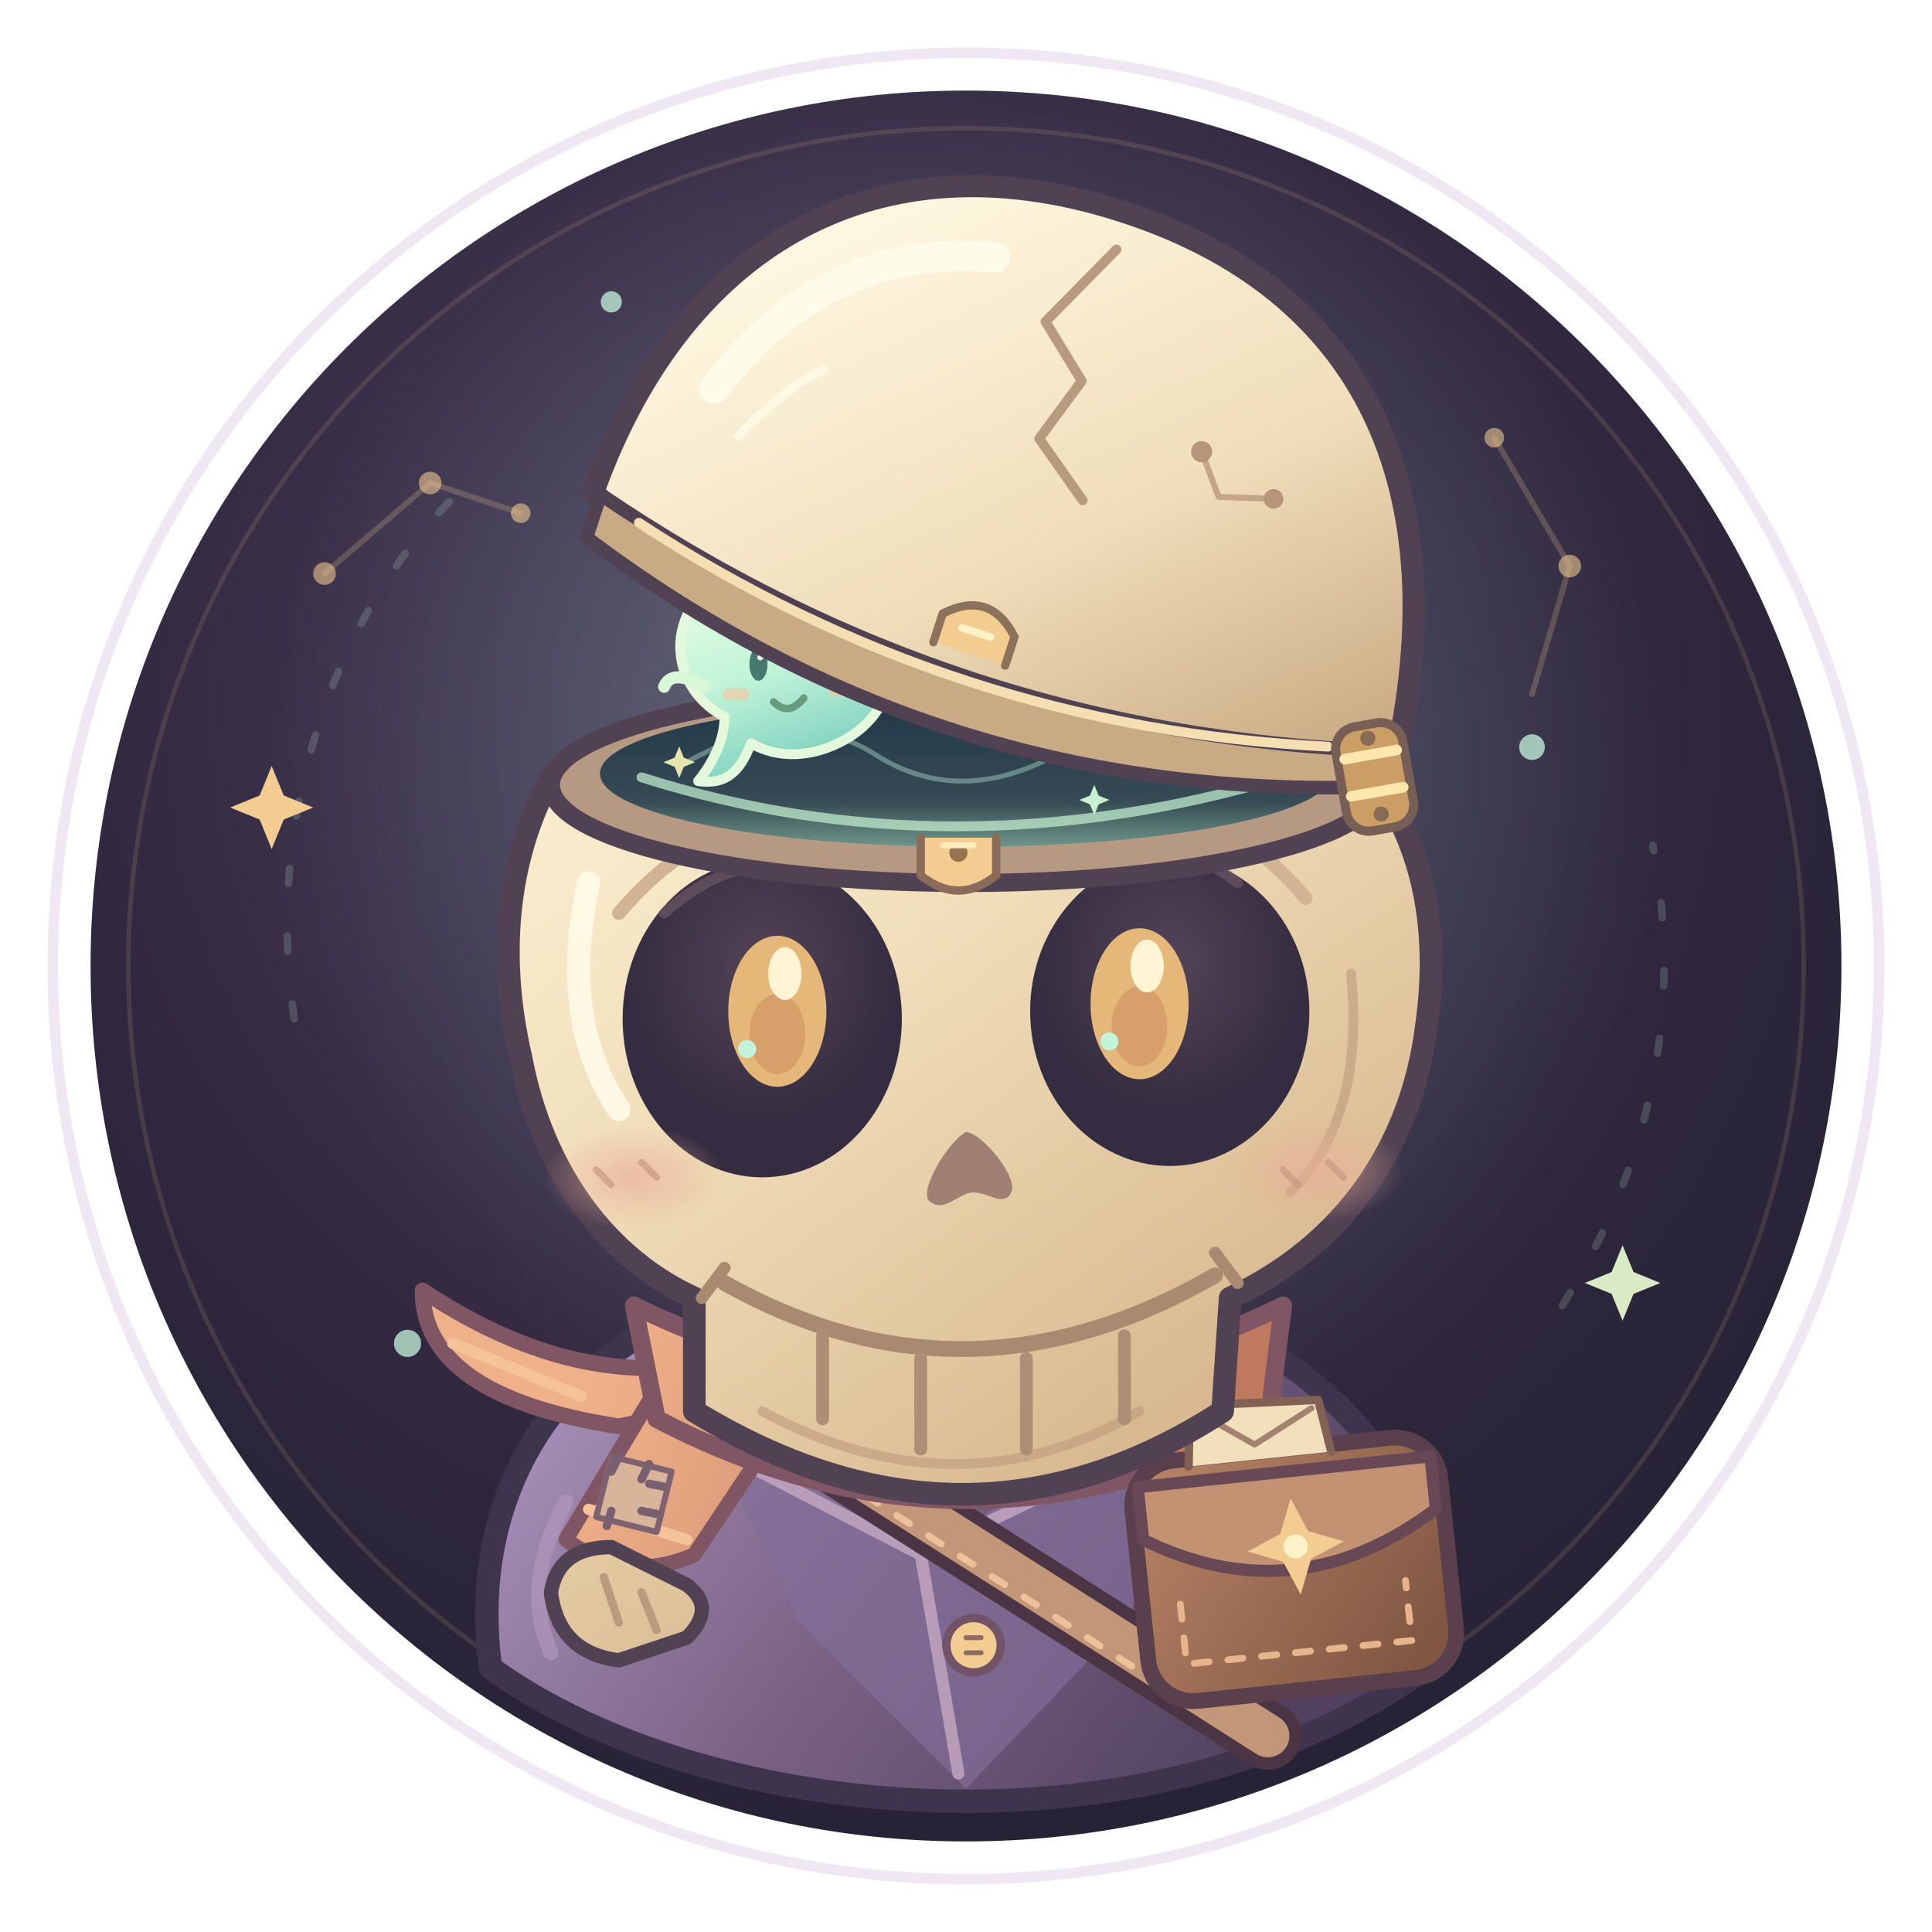
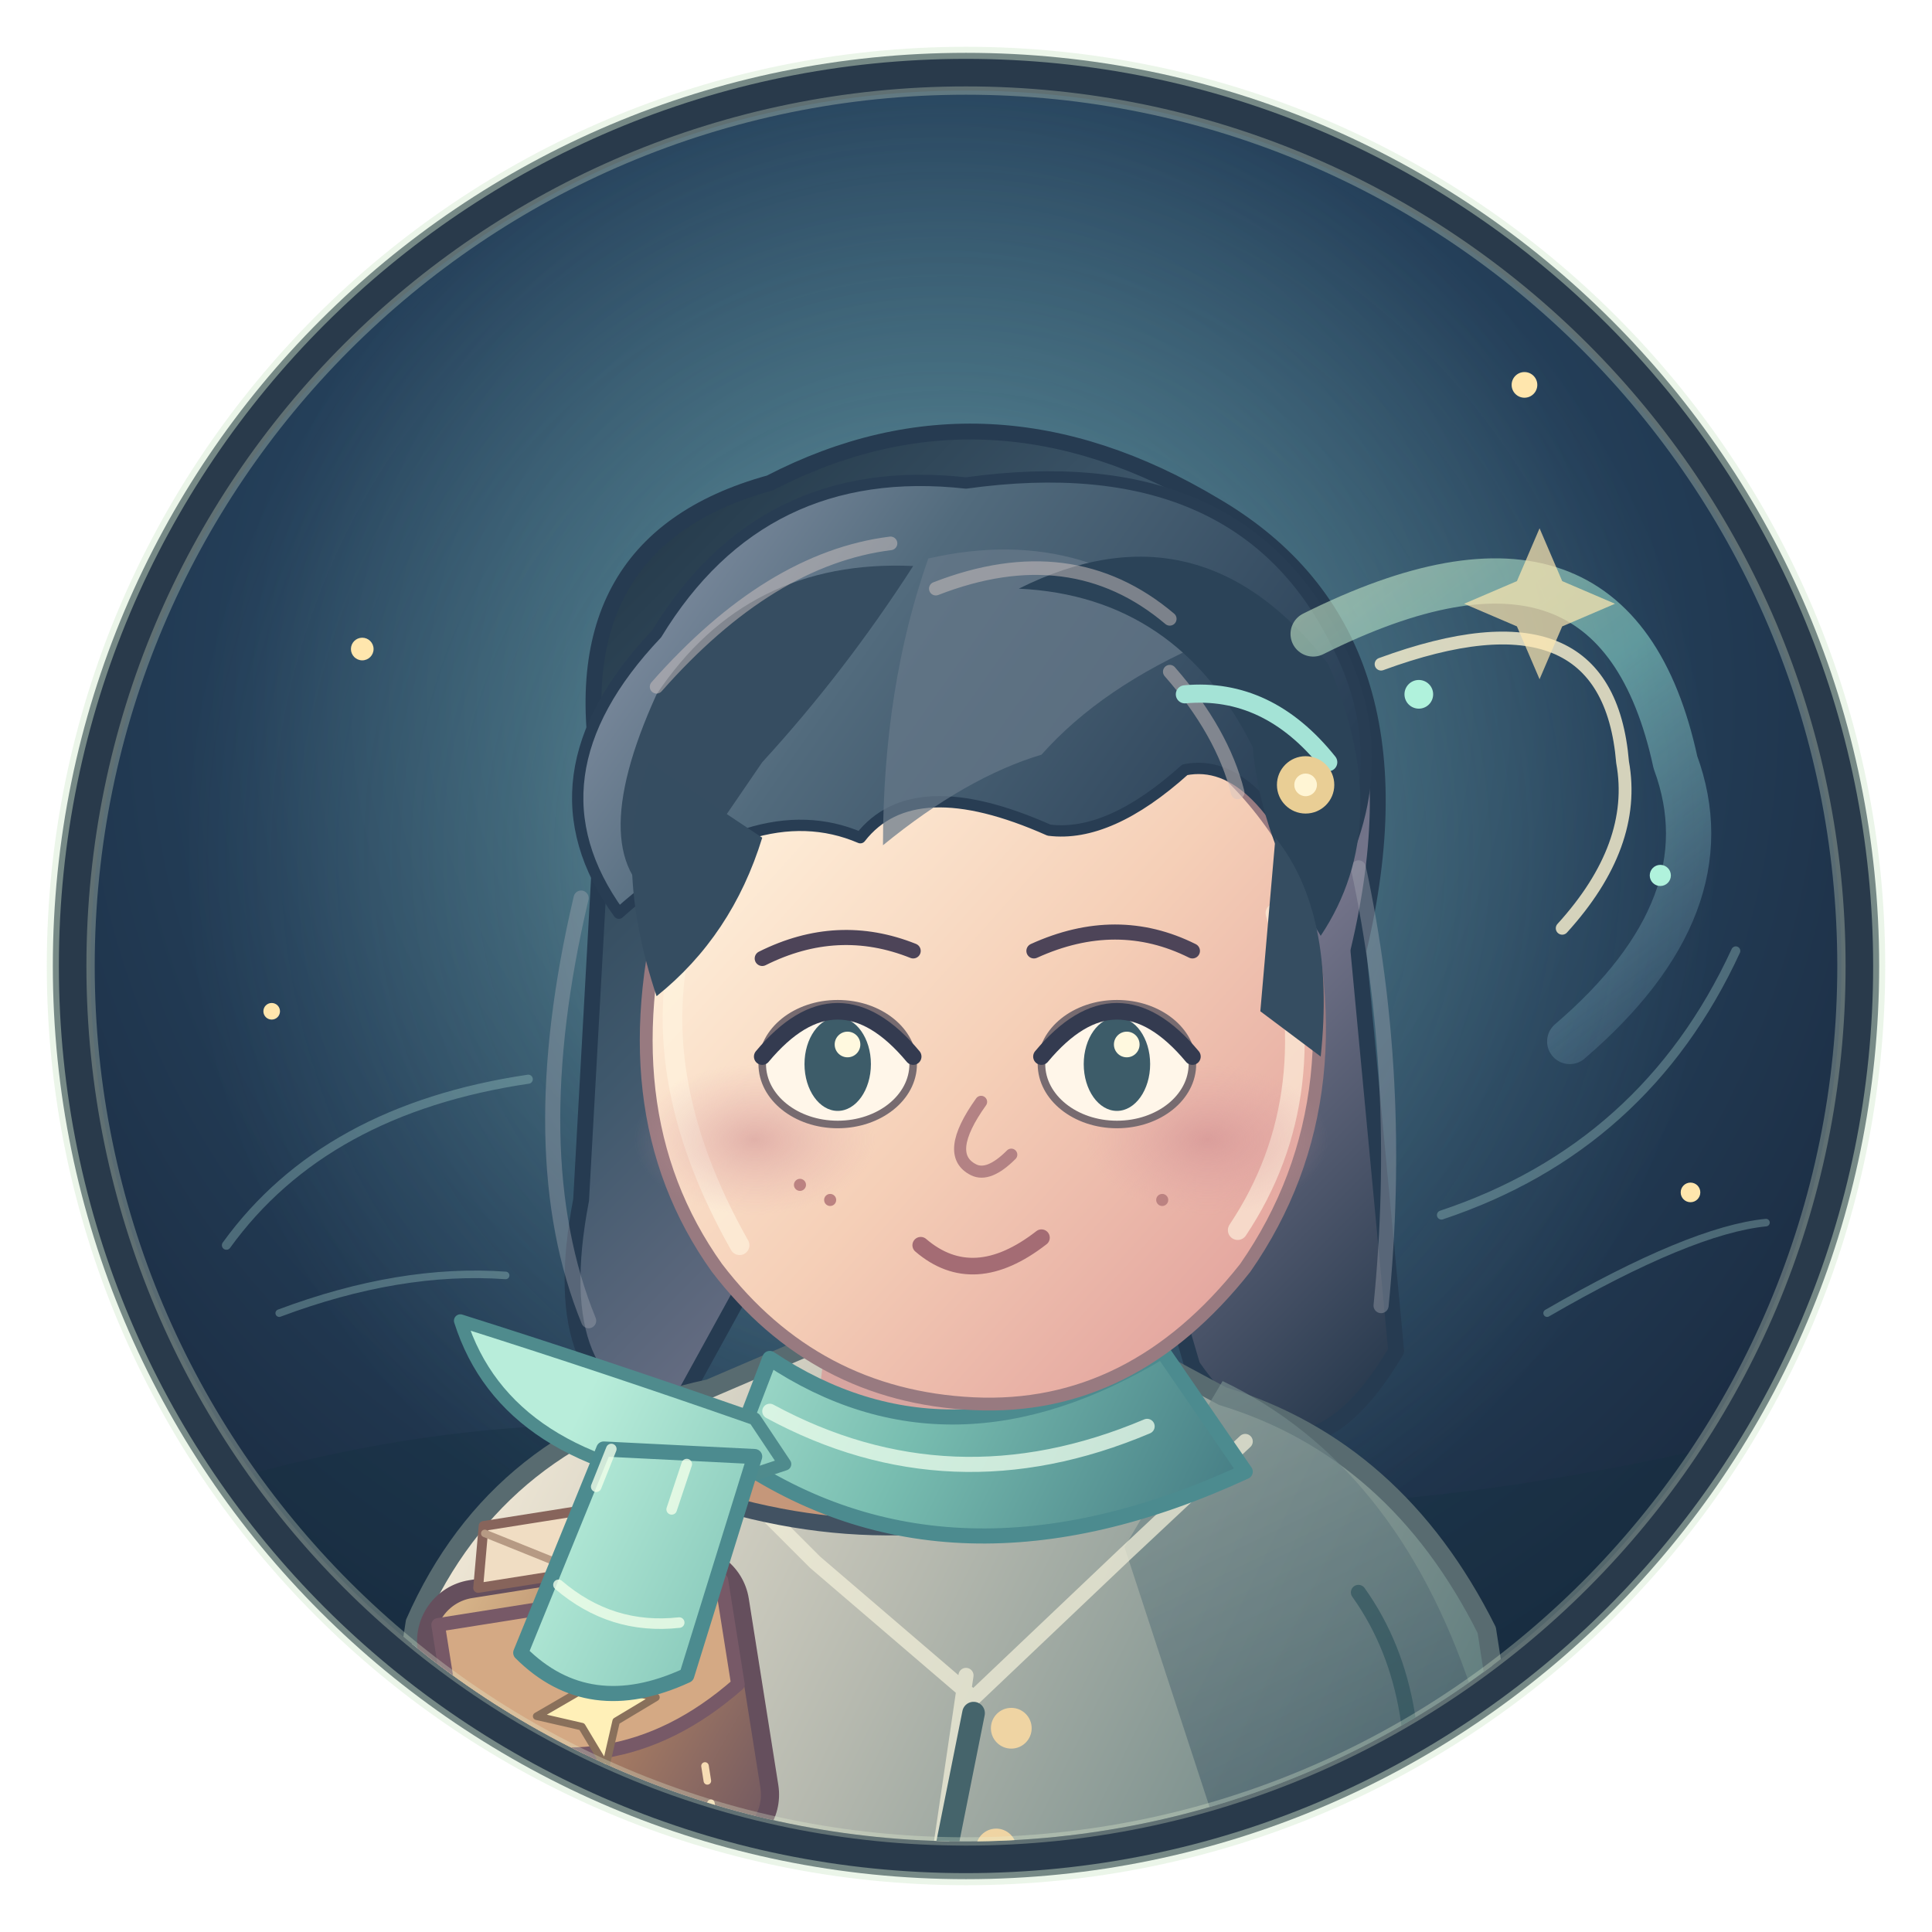
- <svg xmlns="http://www.w3.org/2000/svg" viewBox="0 0 256 256" width="256" height="256" fill="none" role="img" aria-labelledby="title desc">
+ <svg xmlns="http://www.w3.org/2000/svg" width="256" height="256" viewBox="0 0 256 256" role="img" aria-labelledby="title desc">
  <defs>
-     <radialGradient id="bg" cx=".44" cy=".35" r=".8">
-       <stop stop-color="#554363" />
-       <stop offset=".57" stop-color="#30283e" />
-       <stop offset="1" stop-color="#201f30" />
+     <radialGradient id="bg" cx=".48" cy=".35" r=".74">
+       <stop stop-color="#48768a" />
+       <stop offset=".53" stop-color="#243f59" />
+       <stop offset="1" stop-color="#172337" />
    </radialGradient>
    <radialGradient id="aura">
-       <stop stop-color="#b6f4d5" stop-opacity=".28" />
-       <stop offset=".6" stop-color="#8bdecc" stop-opacity=".12" />
-       <stop offset="1" stop-color="#8bdecc" stop-opacity="0" />
+       <stop stop-color="#d3f6df" stop-opacity=".43" />
+       <stop offset=".57" stop-color="#a4e4d7" stop-opacity=".14" />
+       <stop offset="1" stop-color="#b8f4ed" stop-opacity="0" />
    </radialGradient>
-     <linearGradient id="bone" x1="78" y1="66" x2="166" y2="186" gradientUnits="userSpaceOnUse">
-       <stop stop-color="#fff6dc" />
-       <stop offset=".48" stop-color="#f1dfbb" />
-       <stop offset="1" stop-color="#d6b68d" />
+     <linearGradient id="hair" x1="72" y1="74" x2="184" y2="185" gradientUnits="userSpaceOnUse">
+       <stop stop-color="#223747" />
+       <stop offset=".35" stop-color="#3f586c" />
+       <stop offset=".67" stop-color="#74748a" />
+       <stop offset="1" stop-color="#26384c" />
    </linearGradient>
-     <linearGradient id="capBone" x1="102" y1="43" x2="164" y2="110" gradientUnits="userSpaceOnUse">
-       <stop stop-color="#fff8e2" />
-       <stop offset=".58" stop-color="#f0ddba" />
-       <stop offset="1" stop-color="#cbae87" />
+     <linearGradient id="fringe" x1="90" y1="67" x2="164" y2="119" gradientUnits="userSpaceOnUse">
+       <stop stop-color="#808da0" />
+       <stop offset=".34" stop-color="#526b7d" />
+       <stop offset="1" stop-color="#293f56" />
    </linearGradient>
-     <linearGradient id="coat" x1="84" y1="176" x2="165" y2="236" gradientUnits="userSpaceOnUse">
-       <stop stop-color="#a18bb2" />
-       <stop offset=".47" stop-color="#796183" />
-       <stop offset="1" stop-color="#51415f" />
+     <linearGradient id="skin" x1="90" y1="111" x2="176" y2="188" gradientUnits="userSpaceOnUse">
+       <stop stop-color="#fff1dc" />
+       <stop offset=".44" stop-color="#f5cfb7" />
+       <stop offset=".8" stop-color="#e5a9a1" />
+       <stop offset="1" stop-color="#b68484" />
    </linearGradient>
-     <linearGradient id="scarf" x1="82" y1="173" x2="149" y2="198" gradientUnits="userSpaceOnUse">
-       <stop stop-color="#efb18a" />
-       <stop offset="1" stop-color="#bf795f" />
+     <radialGradient id="cheek">
+       <stop stop-color="#c9858d" stop-opacity=".48" />
+       <stop offset="1" stop-color="#db9da7" stop-opacity="0" />
+     </radialGradient>
+     <linearGradient id="coat" x1="63" y1="190" x2="193" y2="254" gradientUnits="userSpaceOnUse">
+       <stop stop-color="#f2e9d7" />
+       <stop offset=".42" stop-color="#b6b9af" />
+       <stop offset="1" stop-color="#577779" />
    </linearGradient>
-     <linearGradient id="bag" x1="152" y1="194" x2="186" y2="222" gradientUnits="userSpaceOnUse">
-       <stop stop-color="#b78366" />
-       <stop offset="1" stop-color="#815743" />
+     <linearGradient id="coatShade" x1="147" y1="189" x2="178" y2="253" gradientUnits="userSpaceOnUse">
+       <stop stop-color="#7b9190" />
+       <stop offset="1" stop-color="#395261" />
    </linearGradient>
-     <radialGradient id="socket" cx=".5" cy=".34">
-       <stop stop-color="#544356" />
-       <stop offset="1" stop-color="#342c40" />
-     </radialGradient>
-     <linearGradient id="soul" x1="110" y1="36" x2="152" y2="206" gradientUnits="userSpaceOnUse">
-       <stop stop-color="#f2ffe7" />
-       <stop offset=".48" stop-color="#bff1d8" />
-       <stop offset="1" stop-color="#78c6b9" />
+     <linearGradient id="scarf" x1="83" y1="174" x2="157" y2="210" gradientUnits="userSpaceOnUse">
+       <stop stop-color="#b8edda" />
+       <stop offset=".5" stop-color="#78bdb0" />
+       <stop offset="1" stop-color="#477f86" />
    </linearGradient>
-     <linearGradient id="miniSoul" x1="-10" y1="-38" x2="12" y2="30" gradientUnits="userSpaceOnUse">
-       <stop stop-color="#f3ffe5" />
-       <stop offset=".55" stop-color="#c2f4d9" />
-       <stop offset="1" stop-color="#72cabb" />
+     <linearGradient id="bag" x1="55" y1="206" x2="104" y2="245" gradientUnits="userSpaceOnUse">
+       <stop stop-color="#e5c595" />
+       <stop offset=".54" stop-color="#aa7e63" />
+       <stop offset="1" stop-color="#695360" />
    </linearGradient>
-     <linearGradient id="soulEdge" x1="77" y1="78" x2="175" y2="182" gradientUnits="userSpaceOnUse">
-       <stop stop-color="#f4ffe5" />
-       <stop offset="1" stop-color="#c6f3d9" />
+     <linearGradient id="thought" x1="166" y1="53" x2="233" y2="143" gradientUnits="userSpaceOnUse">
+       <stop stop-color="#fff1ba" stop-opacity=".87" />
+       <stop offset=".5" stop-color="#99eddd" stop-opacity=".72" />
+       <stop offset="1" stop-color="#aed5f5" stop-opacity="0" />
    </linearGradient>
-     <radialGradient id="blush">
-       <stop stop-color="#eaaf99" stop-opacity=".7" />
-       <stop offset="1" stop-color="#eaaf99" stop-opacity="0" />
-     </radialGradient>
-     <radialGradient id="soulBlush">
-       <stop stop-color="#f6d5ad" stop-opacity=".8" />
-       <stop offset="1" stop-color="#f6d5ad" stop-opacity="0" />
-     </radialGradient>
-     <linearGradient id="inside" x1="128" y1="86" x2="128" y2="117" gradientUnits="userSpaceOnUse">
-       <stop stop-color="#192d40" />
-       <stop offset=".65" stop-color="#364b55" />
-       <stop offset="1" stop-color="#9cd0b3" />
-     </linearGradient>
-     <clipPath id="round">
+     <clipPath id="frame">
      <circle cx="128" cy="128" r="116" />
    </clipPath>
  </defs>
-   <circle cx="128" cy="128" r="121" stroke="#c7aacd" stroke-width="1.4" stroke-opacity=".28" />
+   <circle cx="128" cy="128" r="121" fill="#293a4b" stroke="#d4e9ce" stroke-width="1.6" stroke-opacity=".45" />
  <circle cx="128" cy="128" r="116" fill="url(#bg)" />
-   <circle cx="128" cy="128" r="111" stroke="#f2cc90" stroke-width=".6" stroke-opacity=".13" />
-   <g clip-path="url(#round)" stroke-linecap="round" stroke-linejoin="round">
-     <ellipse cx="128" cy="103" rx="92" ry="94" fill="url(#aura)" />
-     <path d="M39 135c-4-26 5-53 21-69M207 173c12-19 16-40 12-61" stroke="#c4f3dc" stroke-width="1" stroke-opacity=".18" stroke-dasharray="2 7" />
-     <path d="m43 76 14-12 12 4M198 58l10 17-5 17" stroke="#f2cc90" stroke-width=".75" stroke-opacity=".22" />
-     <g fill="#f2cc90" opacity=".58">
-       <circle cx="43" cy="76" r="1.5" />
-       <circle cx="57" cy="64" r="1.5" />
-       <circle cx="69" cy="68" r="1.3" />
-       <circle cx="198" cy="58" r="1.3" />
-       <circle cx="208" cy="75" r="1.5" />
+   <g clip-path="url(#frame)" stroke-linejoin="round" stroke-linecap="round">
+     <ellipse cx="126" cy="113" rx="102" ry="106" fill="url(#aura)" />
+     <path d="M0 207Q65 179 119 194T256 184V256H0Z" fill="#142f40" opacity=".36" />
+     <g fill="none" stroke="#b9e8dc" stroke-opacity=".3">
+       <path d="M30 165Q43 147 70 143 M191 161Q218 152 230 126" stroke-width="1.2" />
+       <path d="M37 174Q53 168 67 169 M205 174Q224 163 234 162" />
    </g>
-     <ellipse cx="129" cy="224" rx="54" ry="7" fill="#131d2b" opacity=".4" />
-     <path d="M91 174c-18 7-29 25-26 47 29 21 88 26 124 0 3-22-10-38-29-46Z" fill="url(#coat)" stroke="#3f344d" stroke-width="3.1" />
-     <path d="m93 188 29 18 32-20-4 28-22 23-22-22Z" fill="#826e98" opacity=".7" />
-     <path d="m91 190 31 16 35-17m-35 17 5 29" stroke="#d0b2ca" stroke-width="1.6" opacity=".7" />
-     <path d="M75 199q-6 11-2 20m109-19q4 10 1 18" stroke="#b19abb" stroke-width="2" opacity=".64" />
-     <path d="m91 181 77 49" stroke="#4b3443" stroke-width="9" />
-     <path d="m91 181 77 49" stroke="#c29679" stroke-width="5.7" />
-     <path d="m102 190 53 34" stroke="#edc29a" stroke-width=".9" stroke-dasharray="2 3" />
-     <path d="M91 181q-17 2-35-10 0 14 26 18l10-2" fill="url(#scarf)" stroke="#805664" stroke-width="2.1" />
-     <path d="m87 184-12 20q8 6 17 2l12-18Z" fill="url(#scarf)" stroke="#805664" stroke-width="2" />
-     <path d="m78 200 13 4M60 178l17 7" stroke="#f5c299" stroke-width="1.5" />
-     <path d="m81 193 8 2-2 8-8-2Z" fill="#d8b49a" stroke="#7f6270" stroke-width=".8" />
-     <path d="m82 193-1 2m5-1-1 2m3 1-2-.4m1 4-2-.4m-4 0-.6 2" stroke="#786070" stroke-width="1.1" />
-     <path d="M84 173q43 21 86 0l-2 16q-41 20-81-1Z" fill="url(#scarf)" stroke="#805664" stroke-width="2.4" />
-     <path d="M94 182q34 13 66-1" stroke="#ffd2a6" stroke-width="2" />
-     <path d="m145 188 3-7m-9 9 3-7" stroke="#aa705e" stroke-width="1.1" />
-     <g transform="rotate(-6 171 208)">
-       <rect x="151" y="192" width="41" height="32" rx="6" fill="url(#bag)" stroke="#59404c" stroke-width="2.1" />
-       <path d="M152 195h39v7q-20 12-39 0Z" fill="#c29272" stroke="#674854" stroke-width="1.6" />
-       <path d="M156 211v8h30v-8" stroke="#e6b58e" stroke-width=".9" stroke-dasharray="2 2.5" />
-       <path d="M172 198.6 173.856 203.144 178.4 205 173.856 206.856 172 211.4 170.144 206.856 165.6 205 170.144 203.144Z" fill="#f2cc90" opacity="1" />
-       <circle cx="172" cy="205" r="1.6" fill="#fff2c8" />
-       <path d="m159 193 1-8 17 1 1 7" fill="#f2dfbb" stroke="#806154" stroke-width="1.1" />
-       <path d="m161 186 7 5 8-4" stroke="#a38270" stroke-width=".8" />
+     <g fill="#ffe6ad">
+       <circle cx="48" cy="86" r="1.5" />
+       <circle cx="202" cy="51" r="1.7" />
+       <circle cx="36" cy="134" r="1.1" />
+       <circle cx="224" cy="158" r="1.3" />
    </g>
-     <circle cx="129" cy="218" r="3.6" fill="#f2cc90" stroke="#725267" stroke-width="1.1" />
-     <path d="M128 217h2m-2 2h2" stroke="#8f6c63" stroke-width=".65" />
-     <path d="M73 103c-6 11-7 24-4 37 3 16 12 27 23 32v15q36 22 70 0l1-15c15-7 24-20 26-36 2-14-1-25-7-33Z" fill="url(#bone)" stroke="#514253" stroke-width="3" />
-     <path d="M78 117q-4 18 4 30" stroke="#fff9e7" stroke-width="3.1" opacity=".9" />
-     <path d="M179 129q2 19-8 29m-70 29q26 14 50 0" stroke="#be9d7e" stroke-width="1.3" opacity=".65" />
-     <path d="M82 121q17-20 37-6m20 0q17-16 34 4" stroke="#d1b493" stroke-width="1.8" />
-     <ellipse cx="101" cy="135" rx="18.5" ry="21" fill="url(#socket)" />
-     <ellipse cx="155" cy="134" rx="18.5" ry="20.5" fill="url(#socket)" />
-     <path d="M88 121q10-9 20-5m35-1q11-6 21 2" stroke="#77616b" stroke-width="1.4" opacity=".55" />
-     <ellipse cx="103" cy="134" rx="6.5" ry="10" fill="#e5b779" />
-     <ellipse cx="151" cy="133" rx="6.5" ry="10" fill="#e5b779" />
-     <ellipse cx="103" cy="137" rx="3.7" ry="5.3" fill="#d7a06b" />
-     <ellipse cx="151" cy="136" rx="3.7" ry="5.3" fill="#d7a06b" />
-     <ellipse cx="104" cy="129" rx="2.2" ry="3.5" fill="#fff5d4" />
-     <ellipse cx="152" cy="128" rx="2.2" ry="3.5" fill="#fff5d4" />
-     <circle cx="99" cy="139" r="1.2" fill="#c4f3dc" />
-     <circle cx="147" cy="138" r="1.2" fill="#c4f3dc" />
-     <ellipse cx="84" cy="156" rx="12" ry="7" fill="url(#blush)" />
-     <ellipse cx="174" cy="155" rx="12" ry="7" fill="url(#blush)" />
-     <path d="m79 155 2 2m4-3 2 2m83-1 2 2m4-3 2 2" stroke="#c69580" stroke-width=".9" opacity=".65" />
-     <path d="M128 150c-2 1-6 7-5 9 2 2 4-1 6-1s4 2 5 0c1-2-4-8-6-8Z" fill="#9f8072" />
-     <path d="M96 170q32 18 65-1" stroke="#a88a70" stroke-width="2.1" />
-     <path d="M109 177v11m13-8v12m14-12v12m13-15v11" stroke="#ad8f76" stroke-width="1.7" />
-     <path d="m96 168-3 4m68-6 3 4" stroke="#a88a70" stroke-width="1.6" />
-     <ellipse cx="128" cy="104" rx="55" ry="13" fill="#b69983" stroke="#514253" stroke-width="2.4" />
-     <ellipse cx="128" cy="102.5" rx="48.5" ry="9.7" fill="url(#inside)" />
-     <path d="M85 103q41 13 85 0" stroke="#c4f0d0" stroke-width="1.3" opacity=".72" />
-     <path d="M91 101q14-8 25-1t24 0 23 0" stroke="#92bdb0" stroke-width=".65" opacity=".55" />
-     <path d="M90 98.9 90.609 100.391 92.1 101 90.609 101.609 90 103.1 89.391 101.609 87.9 101 89.391 100.391Z" fill="#e5e4ac" opacity="1" />
-     <path d="M164 97.3 164.783 99.217 166.7 100 164.783 100.783 164 102.7 163.217 100.783 161.3 100 163.217 99.217Z" fill="#f4d79d" opacity="1" />
-     <path d="M145 104 145.58 105.42 147 106 145.58 106.58 145 108 144.42 106.58 143 106 144.42 105.42Z" fill="#c7f1d1" opacity="1" />
-     <g transform="translate(104 88) scale(0.5)">
-       <path d="M-16 14c-13-7-16-23-5-34 8-8 15-11 16-23 13 7 11 18 22 26 16 12 13 29-1 37-9 5-18 5-25 1-3 8-7 11-14 10 4-5 7-11 7-17Z" fill="url(#miniSoul)" stroke="#e4f9db" stroke-width="2.6" />
-       <path d="M-18-10q3-10 12-16" stroke="#f8ffe9" stroke-width="3.2" />
-       <path d="M0 -23.2 1.218 -20.218 4.2 -19 1.218 -17.782 0 -14.8 -1.218 -17.782 -4.2 -19 -1.218 -20.218Z" fill="#f4d8a0" opacity="1" />
-       <ellipse cx="-7" cy="0" rx="2.4" ry="4.4" fill="#47796d" />
-       <ellipse cx="9" cy="-1" rx="2.4" ry="4.4" fill="#47796d" />
-       <circle cx="-6.5" cy="-1.8" r=".8" fill="#f9ffe6" />
-       <circle cx="9.5" cy="-2.8" r=".8" fill="#f9ffe6" />
-       <path d="M-3 10q4 4 8-1" stroke="#699b80" stroke-width="2" />
-       <path d="M-15 8h4M13 7h4" stroke="#e9ccaa" stroke-width="3.2" opacity=".75" />
-       <path d="M-21 6q-9-5-11 0m51 1q8-6 11-2" stroke="#d7f7d7" stroke-width="3.2" />
+     <ellipse cx="126" cy="243" rx="83" ry="16" fill="#061a2b" opacity=".36" />
+     <path d="M80 105Q73 72 102 64Q131 49 161 67Q190 84 180 126L185 179Q172 201 158 181L153 164L100 168L89 188Q72 185 77 159Z" fill="url(#hair)" stroke="#263b51" stroke-width="2.1" />
+     <path d="M77 119Q69 153 78 175 M180 115Q186 143 183 173" fill="none" stroke="#a3a9b3" stroke-opacity=".4" stroke-width="2" />
+     <path d="M94 184Q66 190 55 215L48 261H204L197 216Q185 192 162 185L149 178H108Z" fill="url(#coat)" stroke="#586b70" stroke-width="2.5" />
+     <path d="M162 183Q185 194 195 224L205 260H167L149 205Z" fill="url(#coatShade)" opacity=".65" />
+     <path d="M92 191L108 207L129 225L149 206L165 191M128 222L123 256" stroke="#f3f0d9" stroke-width="2" fill="none" opacity=".72" />
+     <path d="M76 211Q70 226 74 247M180 211Q190 225 186 248" stroke="#2d515b" opacity=".65" stroke-width="2" fill="none" />
+     <path d="M152 190Q126 203 99 196" fill="none" stroke="#425262" stroke-width="10" />
+     <path d="M152 190Q126 203 99 196" fill="none" stroke="#c5977a" stroke-width="5.6" />
+     <path d="M147 191Q126 199 107 196" fill="none" stroke="#ffeac8" stroke-width="1.1" />
+     <path d="M129 227L123 257" fill="none" stroke="#45646b" stroke-width="3" />
+     <circle cx="134" cy="229" r="2.7" fill="#efd4a3" />
+     <circle cx="132" cy="245" r="2.7" fill="#efd4a3" />
+     <g transform="rotate(-9 80 226)">
+       <rect x="58" y="208" width="42" height="39" rx="7" fill="url(#bag)" stroke="#654f5d" stroke-width="2.4" />
+       <path d="M60 212H98V226Q79 238 60 226Z" fill="#d4a984" stroke="#775967" stroke-width="1.8" />
+       <path d="M65 235V243H92V235" fill="none" stroke="#f7dcb4" stroke-width="1" stroke-dasharray="2 3" />
+       <path d="M79 218L81.3 223.8L87 226L81.3 228.3L79 234L76.7 228.3L71 226L76.7 223.8Z" fill="#fff0b8" stroke="#89705b" />
+       <path d="M66 208L68 200H88L90 208Z" fill="#f0ddc3" stroke="#87645b" stroke-width="1.3" />
+       <path d="M68 201L78 207L88 201" fill="none" stroke="#b69a84" />
    </g>
-     <g transform="translate(182 103) rotate(18) scale(1) translate(-182 -103)">
-       <path d="M72 99c1-34 20-56 53-57 35-1 55 20 59 57-27 14-82 16-112 0Z" fill="url(#capBone)" stroke="#514253" stroke-width="2.9" />
-       <path d="M73 99v6q55 19 110-1v-5q-55 16-110 0Z" fill="#c8aa84" stroke="#514253" stroke-width="1.8" />
-       <path d="M79 101q48 13 96 0" stroke="#f5deb1" stroke-width="1.3" />
-       <path d="M83 81q8-23 30-28" stroke="#fffbea" stroke-width="4" />
-       <path d="M88 86q4-8 8-12" stroke="#fffbea" stroke-width="1.2" opacity=".75" />
-       <path d="m128 47-6 12 7 6-3 9 8 6" stroke="#b69b7e" stroke-width="1.3" />
-       <path d="m147 69 4 5 7-2" stroke="#c4a587" stroke-width=".8" />
-       <circle cx="147" cy="69" r="1.4" fill="#b7957a" />
-       <circle cx="158" cy="72" r="1.3" fill="#b7957a" />
-       <path d="M121 104v-4q5-5 10 0v4" fill="#f2cc90" stroke="#8c725b" stroke-width="1.1" />
-       <path d="M124 101h4" stroke="#fff2c7" stroke-width="1" />
-     </g>
-     <g transform="rotate(-10 182 105)">
-       <rect x="178" y="96" width="9" height="14" rx="3" fill="#cb9e66" stroke="#785f55" stroke-width="1.2" />
-       <path d="M179 100h7m-7 5h7" stroke="#ffe6ad" stroke-width="1.4" />
-       <circle cx="182.5" cy="97.8" r="1" fill="#886b54" />
-       <circle cx="182.5" cy="108" r="1" fill="#886b54" />
-     </g>
-     <path d="M122 111v5q5 4 10 0v-5" fill="#f2cc90" stroke="#8b6b59" stroke-width="1.1" />
-     <circle cx="127" cy="113" r="1.2" fill="#977451" />
-     <path d="M125 112h4" stroke="#ffebbb" stroke-width=".8" />
-     <path d="M73 211q1-6 8-6l10 5q4 3 0 7l-9 3q-8-1-9-9Z" fill="url(#bone)" stroke="#514253" stroke-width="1.9" />
-     <path d="m80 209 2 6m3-4 2 5" stroke="#ba9b7e" stroke-width="1.1" />
+     <path d="M111 165L108 189Q128 206 150 189L150 166Z" fill="#d7a5a0" />
+     <path d="M102 180Q126 196 154 179L165 195Q126 213 97 193Z" fill="url(#scarf)" stroke="#4c8b8f" stroke-width="2" />
+     <path d="M102 187Q126 200 152 189" fill="none" stroke="#eeffed" stroke-opacity=".75" stroke-width="2" />
+     <path d="M100 188Q80 181 61 175Q67 194 95 197L104 194Z" fill="url(#scarf)" stroke="#4f8b8d" stroke-width="1.7" />
+     <path d="M80 192L69 219Q78 228 91 222L100 193Z" fill="url(#scarf)" stroke="#4c8b8f" stroke-width="2" />
+     <path d="M74 210Q81 216 90 215M81 192L79 197M91 194L89 200" fill="none" stroke="#f1ffea" stroke-width="1.4" opacity=".8" />
+     <path d="M89 116Q87 91 117 90Q155 86 171 113Q181 145 165 168Q150 187 129 186Q108 185 95 168Q80 147 89 116Z" fill="url(#skin)" stroke="#987a80" stroke-width="1.7" />
+     <path d="M91 122Q85 142 98 165M169 121Q176 145 164 163" fill="none" stroke="#fff4df" stroke-opacity=".63" stroke-width="2.6" />
+     <ellipse cx="100" cy="151" rx="16" ry="10" fill="url(#cheek)" />
+     <ellipse cx="160" cy="151" rx="16" ry="10" fill="url(#cheek)" />
+     <path d="M101 127Q111 122 121 126 M137 126Q148 121 158 126" fill="none" stroke="#4d4458" stroke-width="2" />
+     <ellipse cx="111" cy="141" rx="10" ry="8" fill="#fff6e9" stroke="#776b70" />
+     <ellipse cx="111" cy="141" rx="4.4" ry="6.2" fill="#3d5c69" />
+     <circle cx="112.3" cy="138.4" r="1.7" fill="#fff9df" />
+     <path d="M101 140Q111 128 121 140" fill="none" stroke="#343b50" stroke-width="2.2" />
+     <ellipse cx="148" cy="141" rx="10" ry="8" fill="#fff6e9" stroke="#776b70" />
+     <ellipse cx="148" cy="141" rx="4.4" ry="6.2" fill="#3d5c69" />
+     <circle cx="149.3" cy="138.4" r="1.7" fill="#fff9df" />
+     <path d="M138 140Q148 128 158 140" fill="none" stroke="#343b50" stroke-width="2.2" />
+     <path d="M122 165Q129 171 138 164" fill="none" stroke="#a46c74" stroke-width="2.2" />
+     <path d="M130 146Q125 153 129 155Q131 156 134 153" fill="none" stroke="#b38284" stroke-width="1.6" />
+     <circle cx="106" cy="157" r=".8" fill="#bb8281" />
+     <circle cx="110" cy="159" r=".8" fill="#bb8281" />
+     <circle cx="154" cy="159" r=".8" fill="#bb8281" />
+     <path d="M82 121Q69 103 87 84Q101 61 128 64Q164 59 177 85Q186 102 175 120Q167 100 157 102Q147 111 139 110Q121 102 114 111Q100 105 82 121Z" fill="url(#fringe)" stroke="#283d53" stroke-width="1.5" />
+     <path d="M87 92Q99 74 121 75Q112 89 101 101L88 120Q77 114 87 92Z" fill="#364d61" />
+     <path d="M123 74Q145 69 160 85Q146 91 138 100Q128 103 117 112Q117 91 123 74Z" fill="#667889" opacity=".72" />
+     <path d="M135 78Q156 79 166 99Q167 111 175 124Q185 109 176 88Q159 66 135 78Z" fill="#2b4358" />
+     <path d="M87 91Q102 74 118 72M124 78Q142 71 155 82M155 89Q162 97 164 105" fill="none" stroke="#d5c7c1" stroke-opacity=".48" stroke-width="1.8" />
+     <path d="M86 101Q81 114 87 132Q97 124 101 111M169 111Q177 121 175 140L167 134" fill="#354d61" />
+     <path d="M157 92Q168 91 176 101" fill="none" stroke="#a4e3d6" stroke-width="2.4" />
+     <circle cx="173" cy="104" r="3.8" fill="#e9ce95" />
+     <circle cx="173" cy="104" r="1.5" fill="#fff5d4" />
+     <path d="M174 84Q214 64 222 101Q229 120 208 138" stroke="url(#thought)" stroke-width="6" fill="none" opacity=".7" />
+     <path d="M183 88Q213 77 215 101Q217 112 207 123" stroke="#fff5d2" stroke-width="1.7" fill="none" opacity=".8" />
+     <path d="M204 70L207 77L214 80L207 83L204 90L201 83L194 80L201 77Z" fill="#ffe8b0" opacity=".7" />
+     <circle cx="188" cy="92" r="1.9" fill="#b0f2dc" />
+     <circle cx="220" cy="116" r="1.4" fill="#b0f2dc" />
  </g>
-   <path d="M36 101.5 37.595 105.405 41.5 107 37.595 108.595 36 112.5 34.405 108.595 30.5 107 34.405 105.405Z" fill="#f2cc90" opacity="1" />
-   <path d="M215 165 216.45 168.55 220 170 216.45 171.45 215 175 213.55 171.45 210 170 213.55 168.55Z" fill="#d9eac5" opacity="1" />
-   <g fill="#c4f3dc" opacity=".76">
-     <circle cx="54" cy="178" r="1.8" />
-     <circle cx="203" cy="99" r="1.7" />
-     <circle cx="81" cy="40" r="1.4" />
-   </g>
+   <circle cx="128" cy="128" r="116" stroke="#e9f6d7" stroke-opacity=".29" stroke-width="1.1" fill="none" />
</svg>
